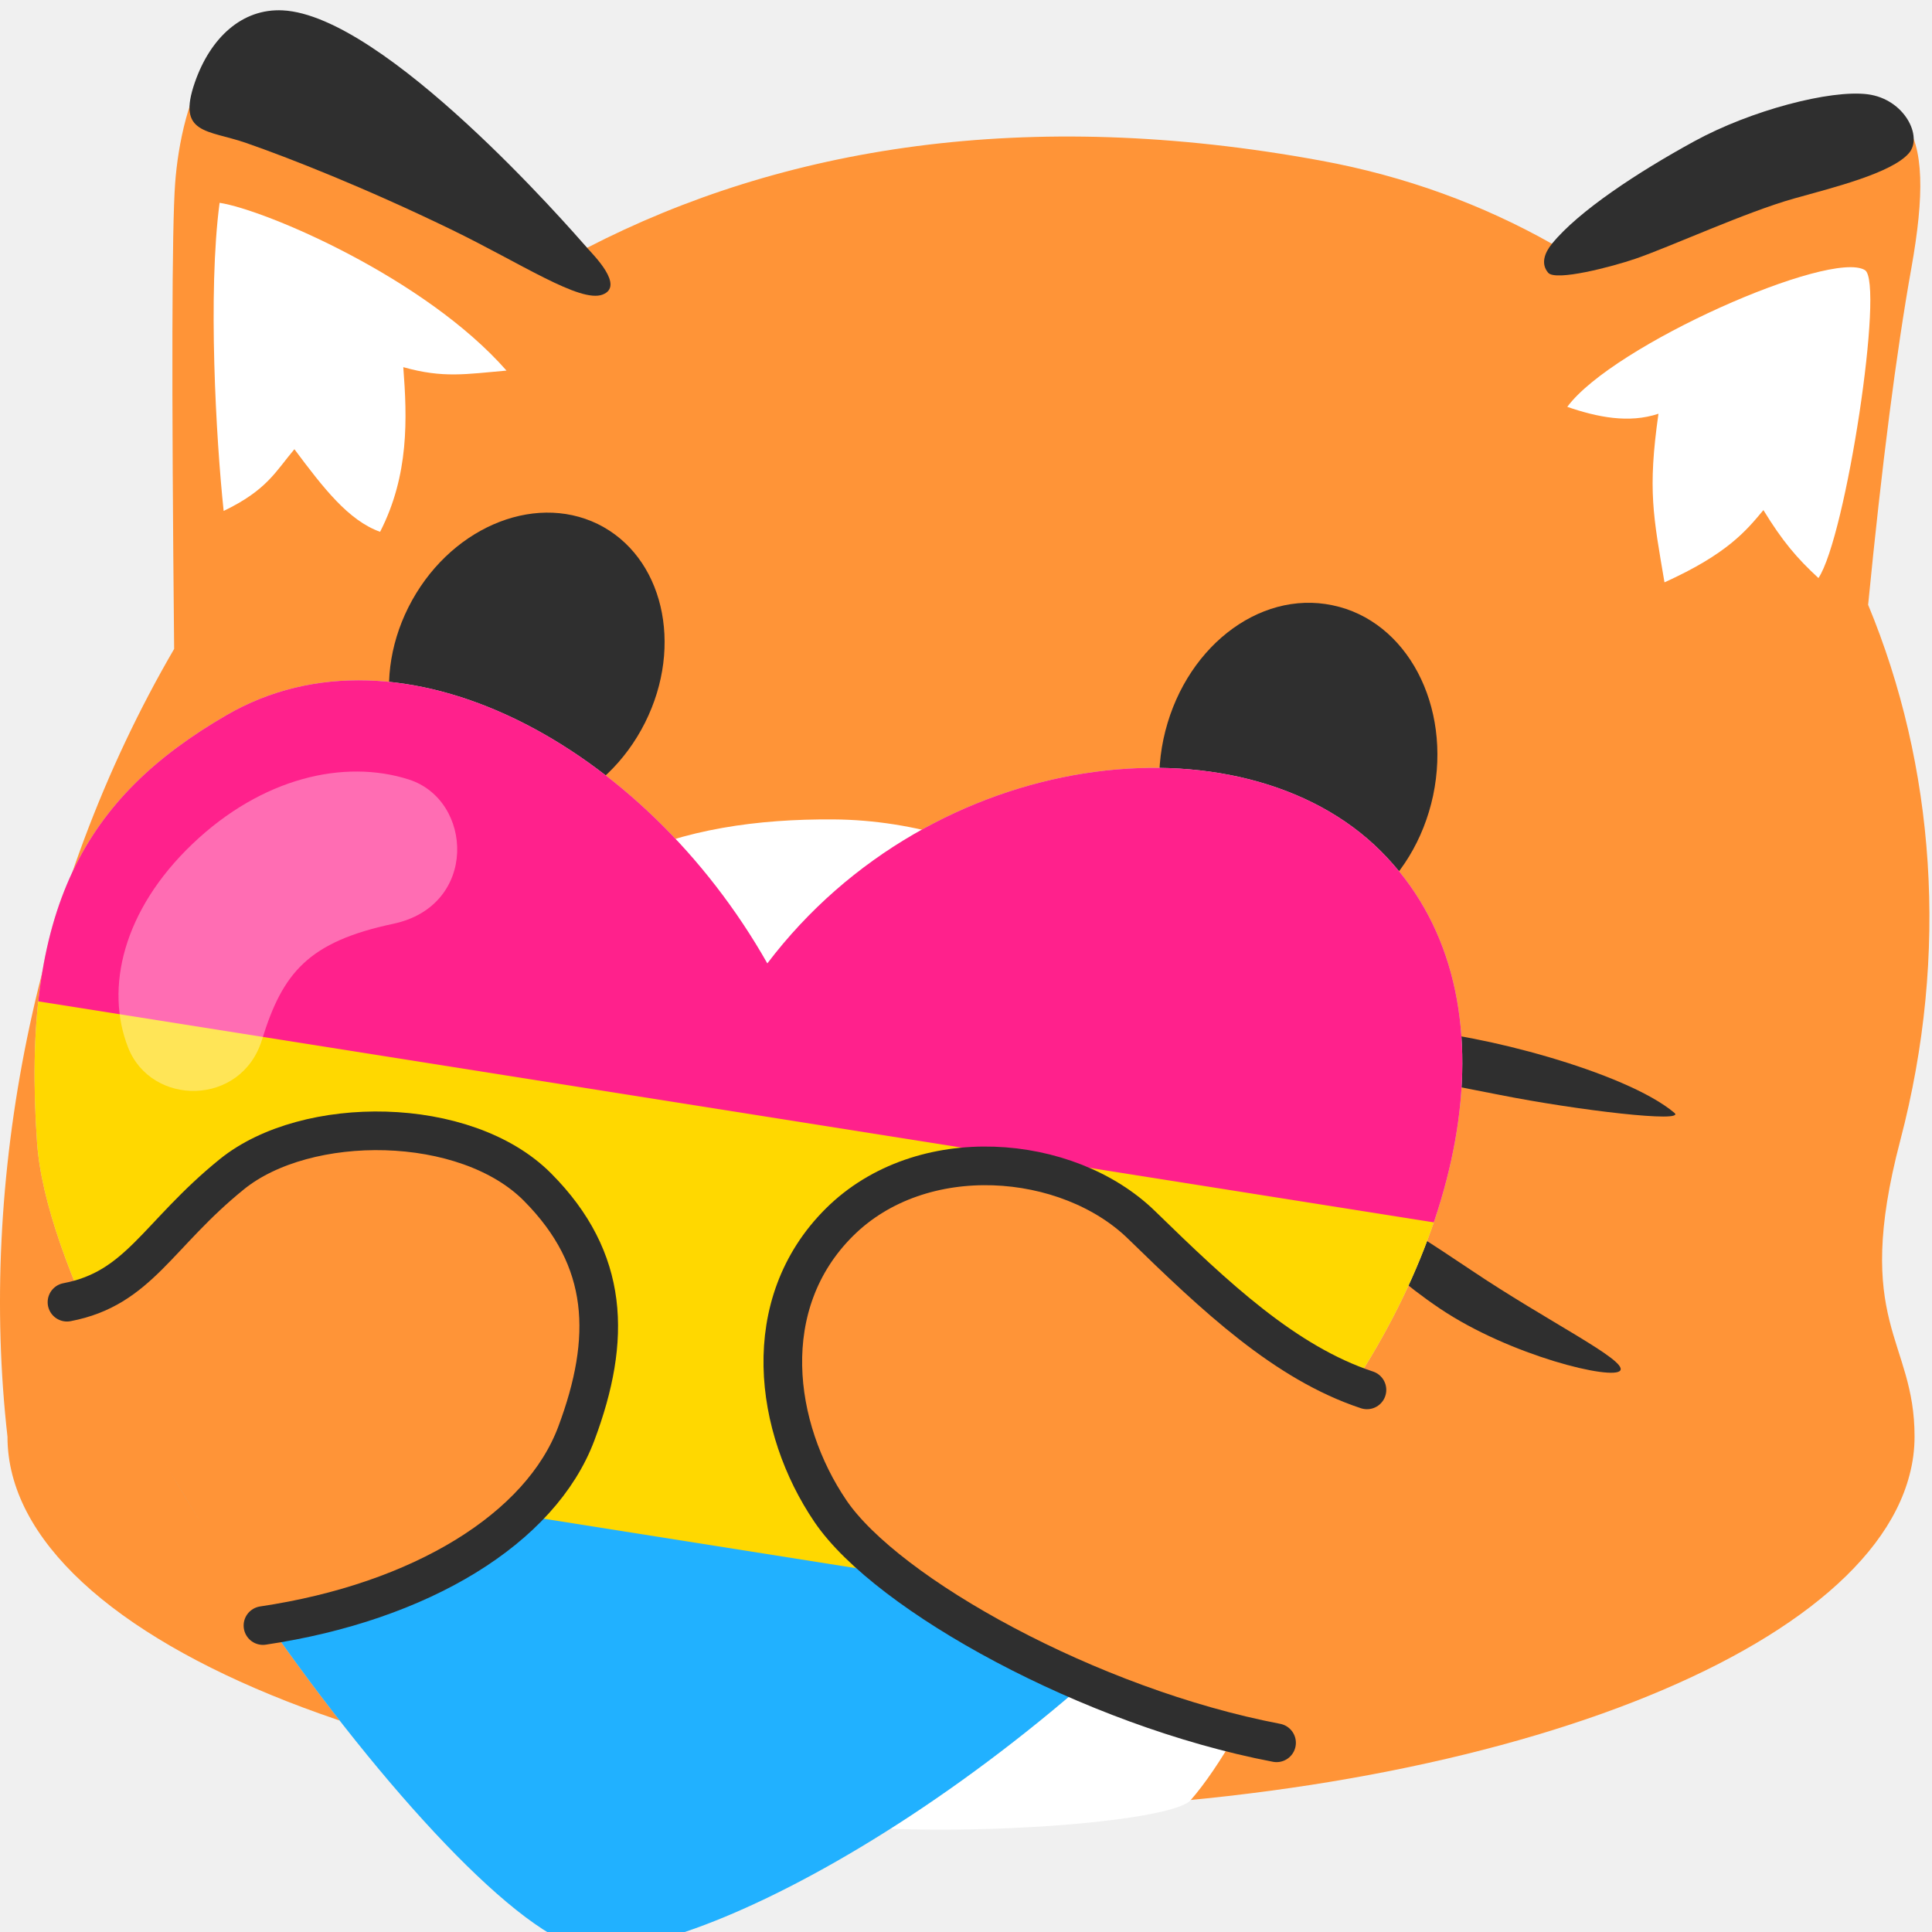
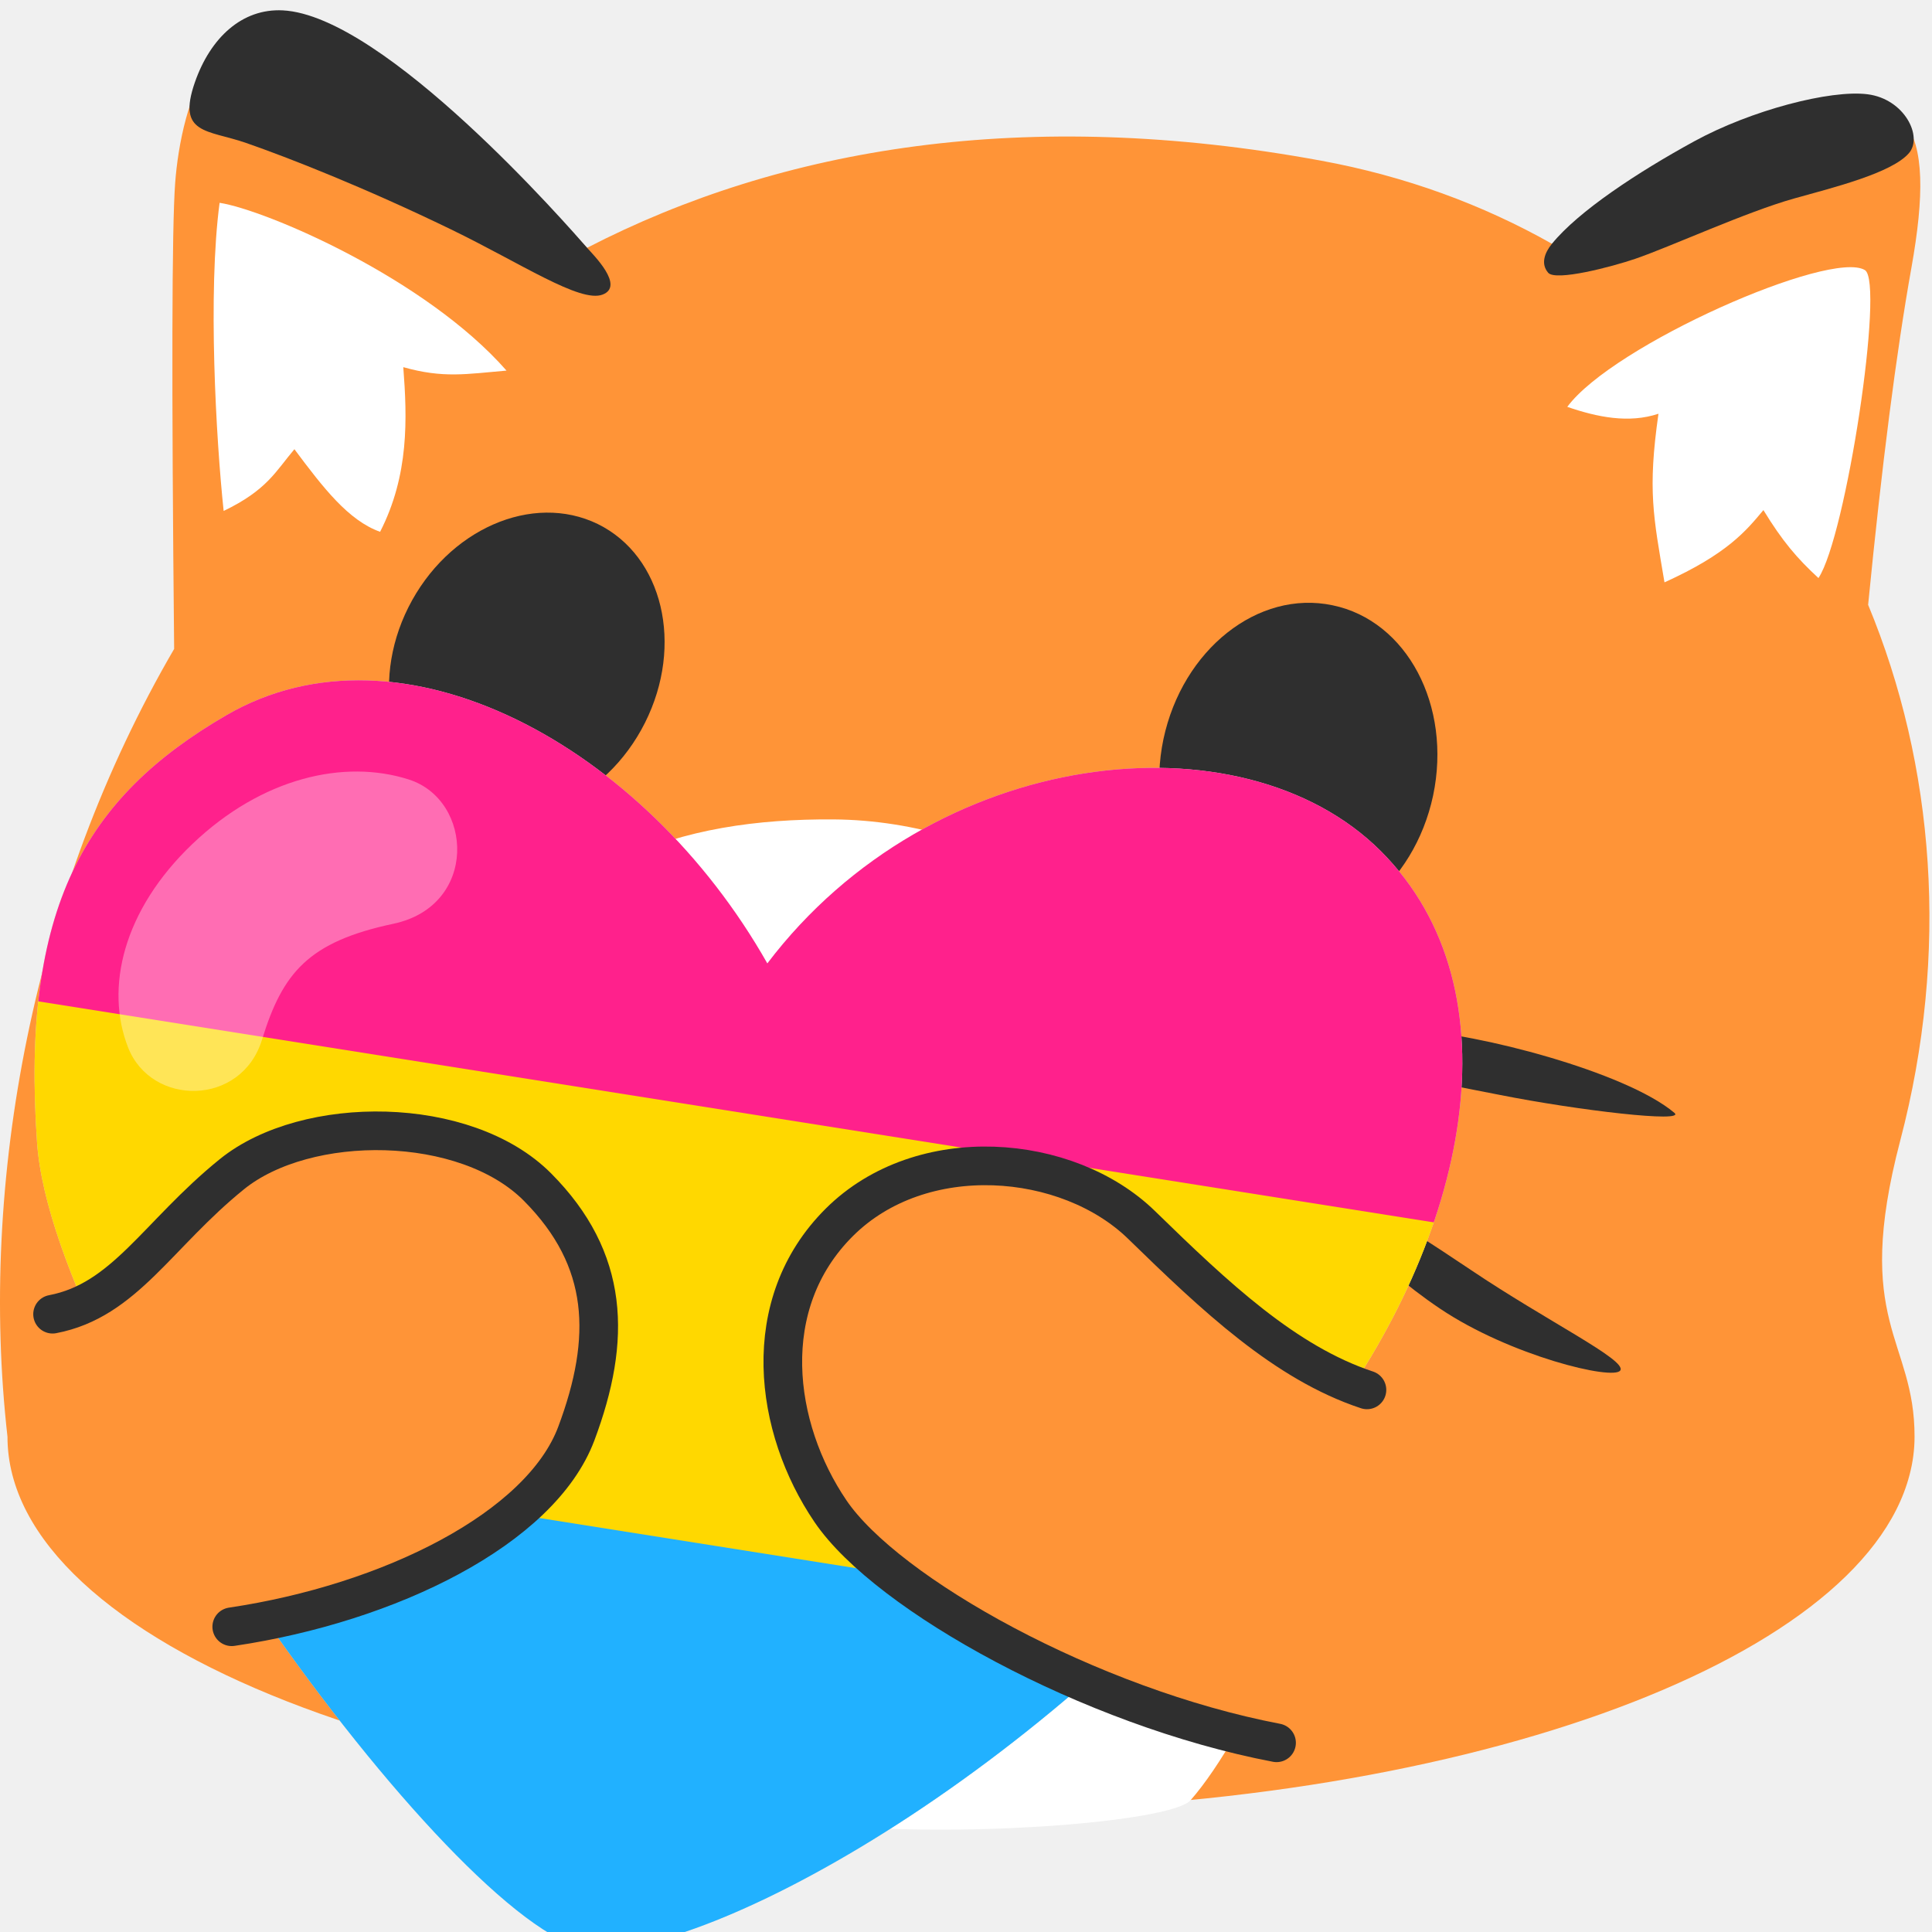
<svg xmlns="http://www.w3.org/2000/svg" width="128px" height="128px" viewBox="0 0 750 750" style="shape-rendering: geometricPrecision">
  <g id="foxcat-pansexual-heart">
    <g id="foxcatblob" transform="translate(0,8.508816)" fill="none">
      <g id="Body">
        <path id="body" fill="#ff9437" d="M227.907,87.691 C303.535,48.64 398.331,32.785 512.805,53.856 C545.561,59.865 575.596,70.937 602.463,86.121 C630.355,64.247 659.534,48.037 690,37.491 C742,19.491 752,39.491 742,95.491 C736.144,128.284 730.546,171.877 725.204,226.273 C751.04,288.613 756.818,361.338 737.696,434.165 C718.989,505.308 743.284,511.074 743.226,549.205 C743.226,554.207 742.578,559.15 741.284,564.034 C722.342,637.236 564.748,694.491 373.093,694.491 C168.614,694.491 2.902,629.41 2.902,549.205 C-8.3,450.296 12.857,337.343 67.602,243.405 C66.574,140.127 66.707,79.822 68,62.491 C70.162,33.524 84,-23.509 137,10.491 C169.904,31.599 200.206,57.333 227.907,87.691 Z" />
        <path id="stomach-floof" fill="white" d="m 130.764,508.453 c 14.299,6.367 21.31,11.98 32.57,26.136 -13.297,-33.305 -14.393,-89.969 13.681,-144.854 32.913,-64.345 87.574,-80.551 146.506,-80.15 62.914,0.428 128.613,39.441 152.426,104.493 24.409,66.679 20.551,124.35 -0.489,142.28 21.226,-5.446 25.183,-7.569 38.938,-8.014 2.894,46.543 -29.825,116.329 -52.21,141.991 -6.785,7.779 -78.321,14.257 -134.308,10.153 -55.987,-4.103 -156.123,-20.307 -161.521,-30.73 -27.187,-52.497 -31.142,-104.123 -35.594,-161.305 z" />
        <path id="ear-floof-right" fill="white" d="m 86.821,189.842 c -2.952,-27.83 -6.196,-84.866 -1.572,-119.62 17.738,2.73 79.763,29.115 111.38,65.136 -15.75,1.353 -24.507,3.039 -40.071,-1.336 1.527,19.895 2.275,41.883 -9.003,63.919 -12.299,-4.394 -22.025,-17.019 -33.268,-32.068 -7.346,8.682 -10.584,15.833 -27.467,23.969 z" />
        <path id="ear-floof-left" fill="white" d="m 608.417,149.437 c 17.698,-24.043 102.243,-61.188 115.539,-53.095 7.68,4.675 -7.346,103.518 -18.032,119.546 -8.348,-7.68 -14.025,-14.359 -21.371,-26.38 -6.679,8.014 -14.025,17.03 -38.402,28.05 -4.341,-25.712 -6.578,-35.686 -2.337,-65.45 -11.539,3.824 -23.709,1.336 -35.396,-2.671 z" />
        <path id="ear-contour-right" fill="#2f2f2f" d="m 75.639,23.485 c -7.058,20.313 4.963,18.308 19.906,23.5 16.509,5.736 45.949,17.284 79.498,33.544 27.215,13.19 50.146,28.648 58.873,25.324 8.727,-3.324 -3.66,-15.471 -6.01,-18.162 C 220.881,79.646 149.297,-2.467 109.773,-4.484 94.005,-5.288 81.681,6.097 75.639,23.485 Z" />
        <path id="ear-contour-left" fill="#2f2f2f" d="m 600.991,97.362 c 2.929,3.431 24.868,-2.333 33.884,-5.427 13.65,-4.683 43.157,-18.233 61.621,-23.394 15.205,-4.25 37.864,-9.849 44.556,-17.605 5.516,-6.394 -1.717,-21.053 -16.119,-22.859 -14.402,-1.805 -45.166,6.196 -67.21,18.255 -22.043,12.059 -44.972,27.148 -55.26,39.789 -2.905,3.569 -4.401,7.81 -1.472,11.241 z" />
      </g>
      <g id="eyes" transform="translate(33,190.4912)">
        <path id="left-eye" d="m 523.331,109.834 c -7.4,34.708 -36.728,57.983 -65.513,51.959 -28.989,-6.093 -46.436,-39.157 -39.172,-73.865 7.4,-34.776 36.728,-58.051 65.649,-51.959 28.853,5.956 46.368,38.952 39.036,73.865 z" style="fill:#2f2f2f" />
        <path id="right-eye" d="M 125.552,36.727 C 140.801,6.428 173.708,-7.921 199.056,4.426 224.338,16.839 232.565,51.342 217.382,81.574 202.2,111.806 169.36,126.222 144.012,113.809 118.73,101.395 110.437,66.825 125.552,36.727 Z" style="fill:#2f2f2f" />
      </g>
      <g id="whiskers" transform="translate(33,190.4912)">
        <g transform="translate(0.391648,152.6595)" style="fill:#2f2f2f">
          <path id="Right-bottom-wisker" d="m 483.608,112.341 c 2.536,-3.92 24.188,8.94 54,29 29.812,20.06 60.606,34.972 58,39 -2.606,4.028 -42.805,-5.701 -70,-24 -27.195,-18.299 -44.536,-40.08 -42,-44 z" />
          <path id="Right-top-wisker" d="m 491.608,57.341 c -2,-6 -2,-10 23,-9 25,1 83,16 102,32 4.699,3.957 -37.129,-0.875 -68,-7 -30.871,-6.125 -55,-10 -57,-16 z" />
          <path id="Left-bottom-wisker" d="m 117.608,60.341 c -19,21 -52,36 -84,53 -32,17 -49.439,8.263 -14,-13 35.439,-21.263 84,-43 98,-40 z" />
          <path id="Left-top-wisker" d="M 122.608,0.341 C 69.608,-1.659 15.608,5.341 6.608,16.341 c 0,3.438 103,3 116,0 13,-3 8.636,-15.674 0,-16 z" />
        </g>
      </g>
      <g id="mouth" transform="translate(33,190.4912)">
        <path d="m 196,176 c 13.333,47.333 23,71.333 29,72 6,0.667 26.667,-18 62,-56 27.333,46 43.667,71.333 49,76 5.333,4.667 28,-15.667 68,-61" style="stroke:#2f2f2f;stroke-width:30;stroke-linecap:round;stroke-linejoin:round" />
      </g>
      <g>
        <g transform="translate(13 255)">
          <defs>
            <path d="M523.079 66.934c54.087 54.088 33.802 149.947-23.638 225.507C403 420 266 495 217.379 493.369c-48.621-1.631-209.603-222.173-215.99-313.27C-5 89 20 46 74.858 14.147 142.991-25.411 237 26 284.876 110.508 349 26 468.99 12.847 523.079 66.934z" id="a" />
          </defs>
          <mask id="b" fill="#fff">
            <use href="#a" />
          </mask>
          <use fill="#D8D8D8" href="#a" />
          <g fill-rule="nonzero" mask="url(#b)">
            <path fill="#21B1FF" d="M-123.103-64.33L704.58 66.761l-78.687 496.807-827.682-131.092z" />
            <path fill="#FFD800" d="M-123.103-64.33L704.58 66.761l-52.458 331.204-827.683-131.092z" />
            <path fill="#FF218C" d="M-123.103-64.33L704.58 66.761l-26.229 165.602-827.683-131.092z" />
          </g>
        </g>
        <path d="M74.715 319.095c-27.016 25.776-34 56-25 79s44 23 52-3 18-38 51-45 31-48 6-56-56.985-.776-84 25z" fill-opacity=".34" fill="#FFF" />
      </g>
      <g>
-         <path id="right-arm" fill="#ff9437" stroke="#2f2f2f" stroke-width="15" stroke-linecap="round" stroke-linejoin="round" d="m 26,497 c 28,-5.333 35.081,-26.258 64,-49.667 28.919,-23.409 90.773,-23.093 118.676,5.004 27.903,28.098 28.852,58.816 15.051,95.66 -13.801,36.844 -60.285,65.408 -121.648,74.534" />
+         <path id="right-arm" fill="#ff9437" stroke="#2f2f2f" stroke-width="15" stroke-linecap="round" stroke-linejoin="round" d="m 20.407,501.661 c 28,-5.333 40.674,-30.919 69.593,-54.329 28.919,-23.409 90.773,-23.093 118.676,5.004 27.903,28.098 28.852,58.816 15.051,95.66 -13.801,36.844 -72.404,65.874 -133.767,75" />
        <path id="left-arm" fill="#ff9437" stroke="#2f2f2f" stroke-width="15" stroke-linecap="round" stroke-linejoin="round" d="m 530.651,531.043 c -31.778,-10.528 -58.849,-36.117 -87.498,-64.032 -28.649,-27.915 -85.442,-32.761 -117.343,-0.997 -31.901,31.764 -25.384,79.793 -3.422,112.119 21.962,32.326 100.915,76.118 173.169,89.911" />
      </g>
    </g>
  </g>
</svg>
